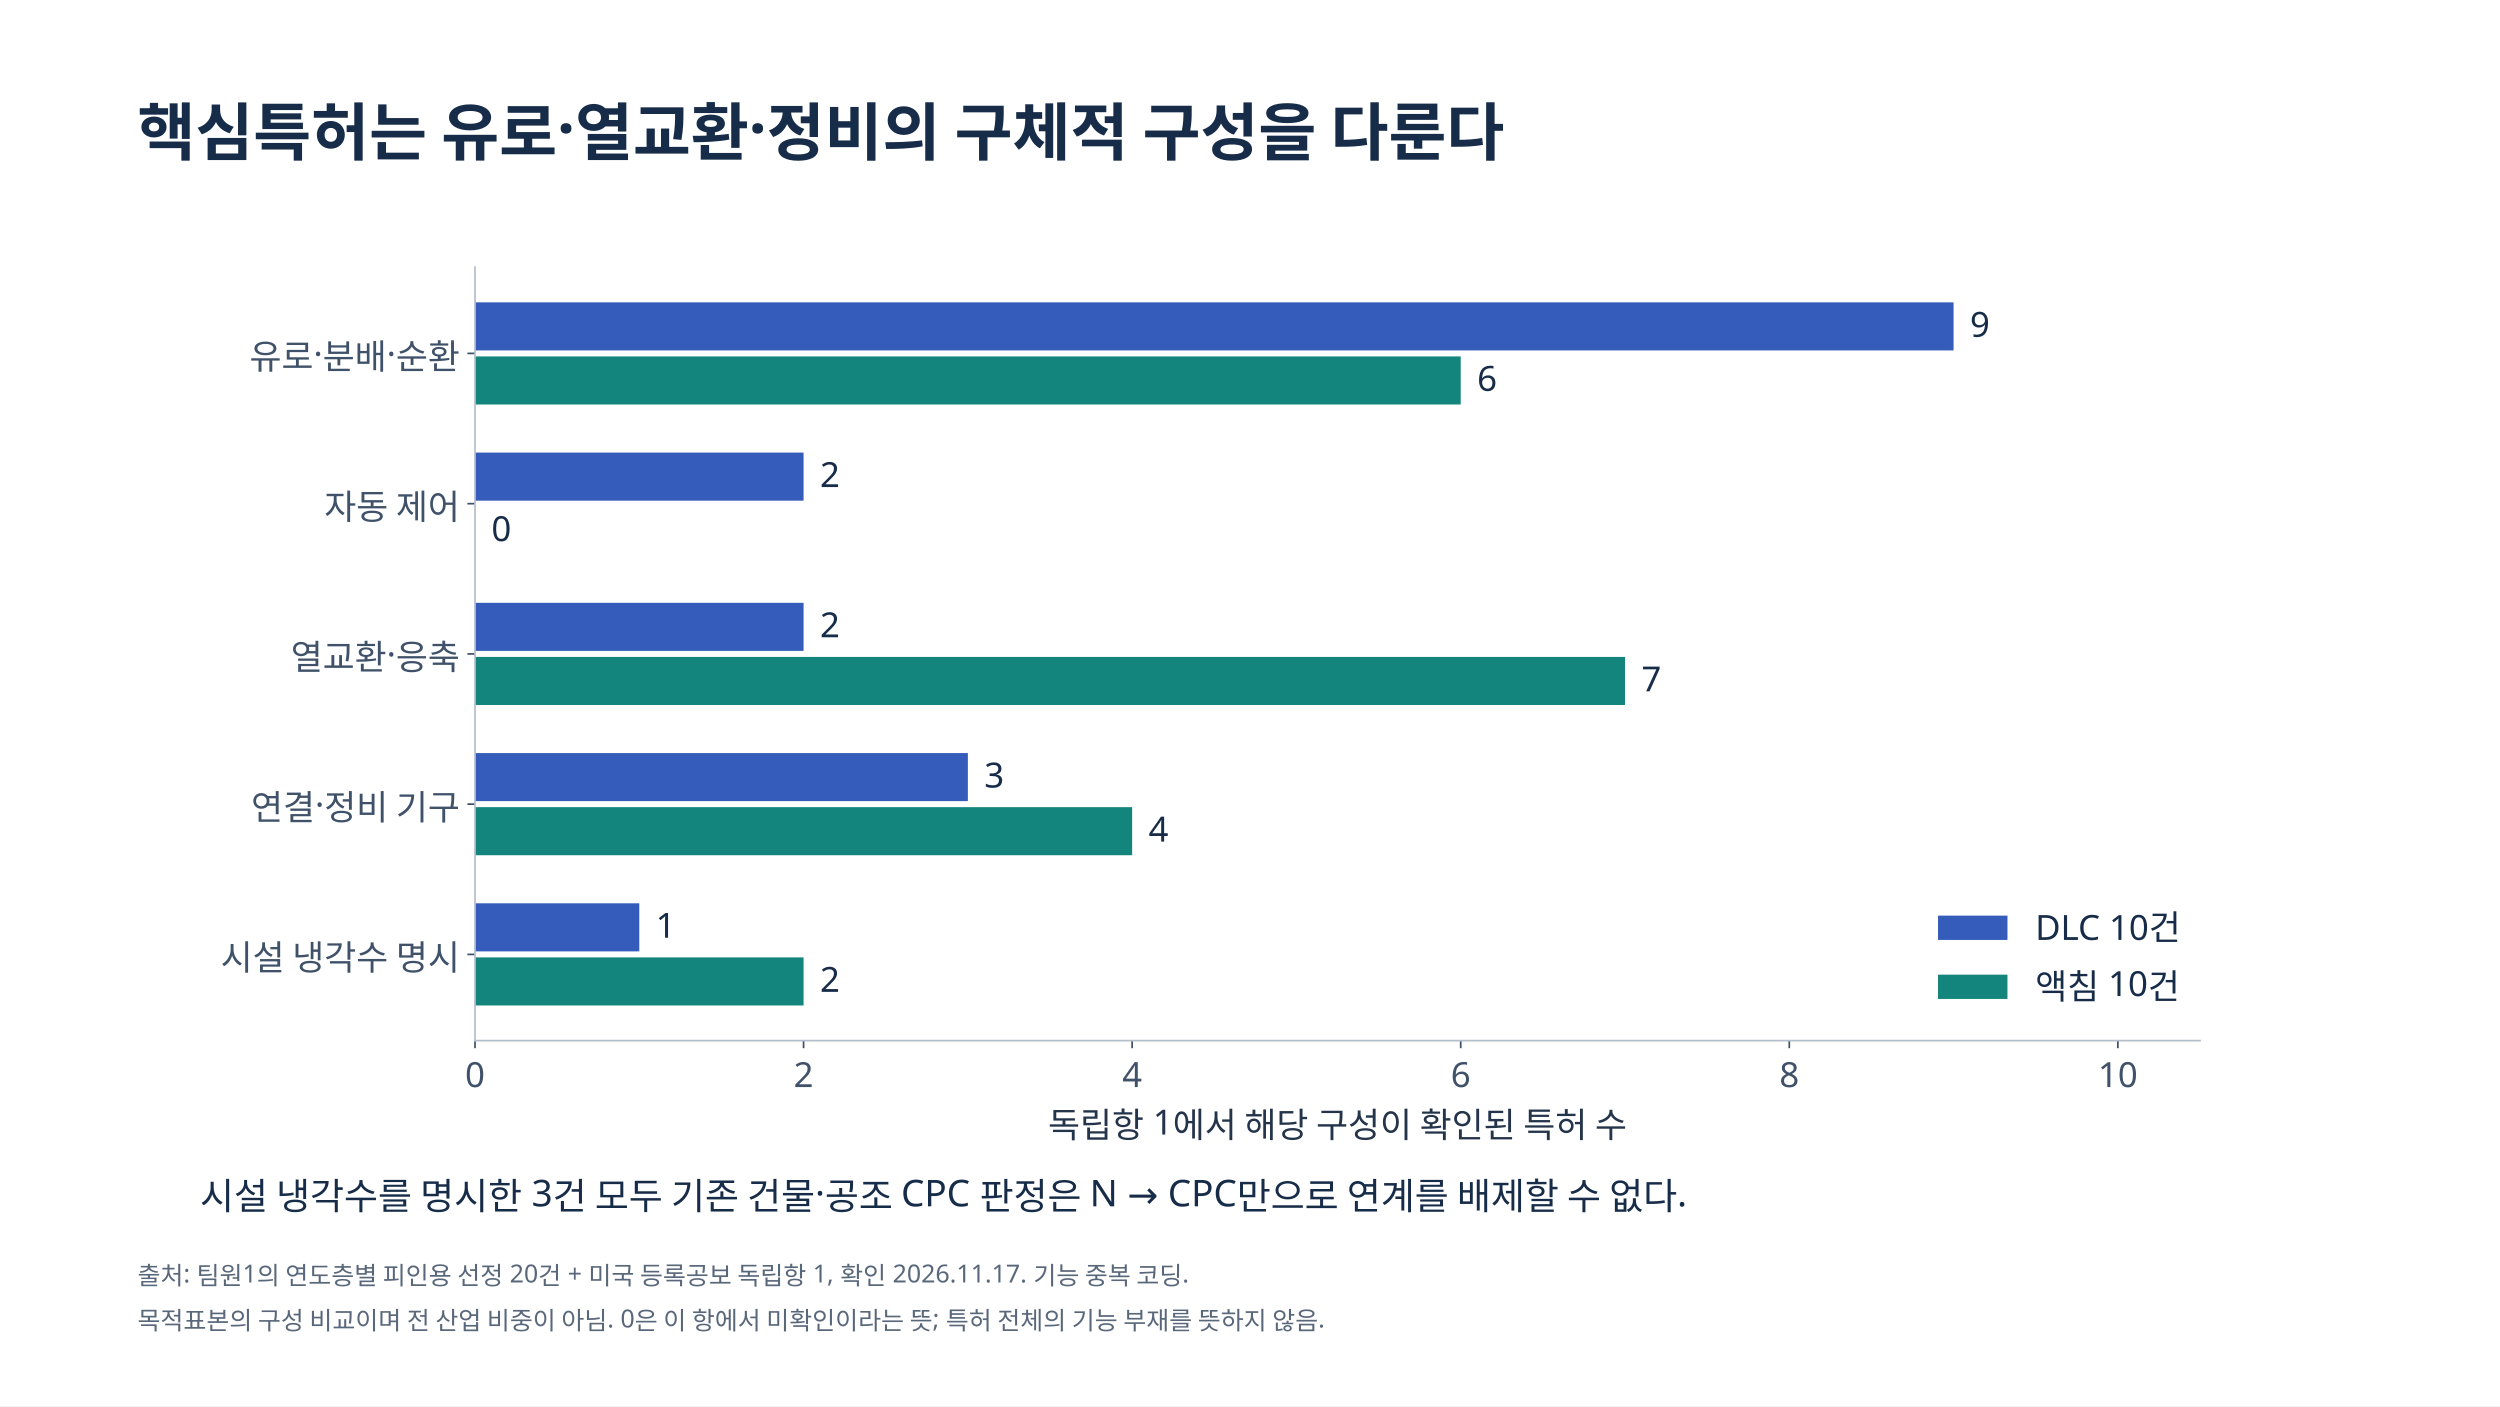
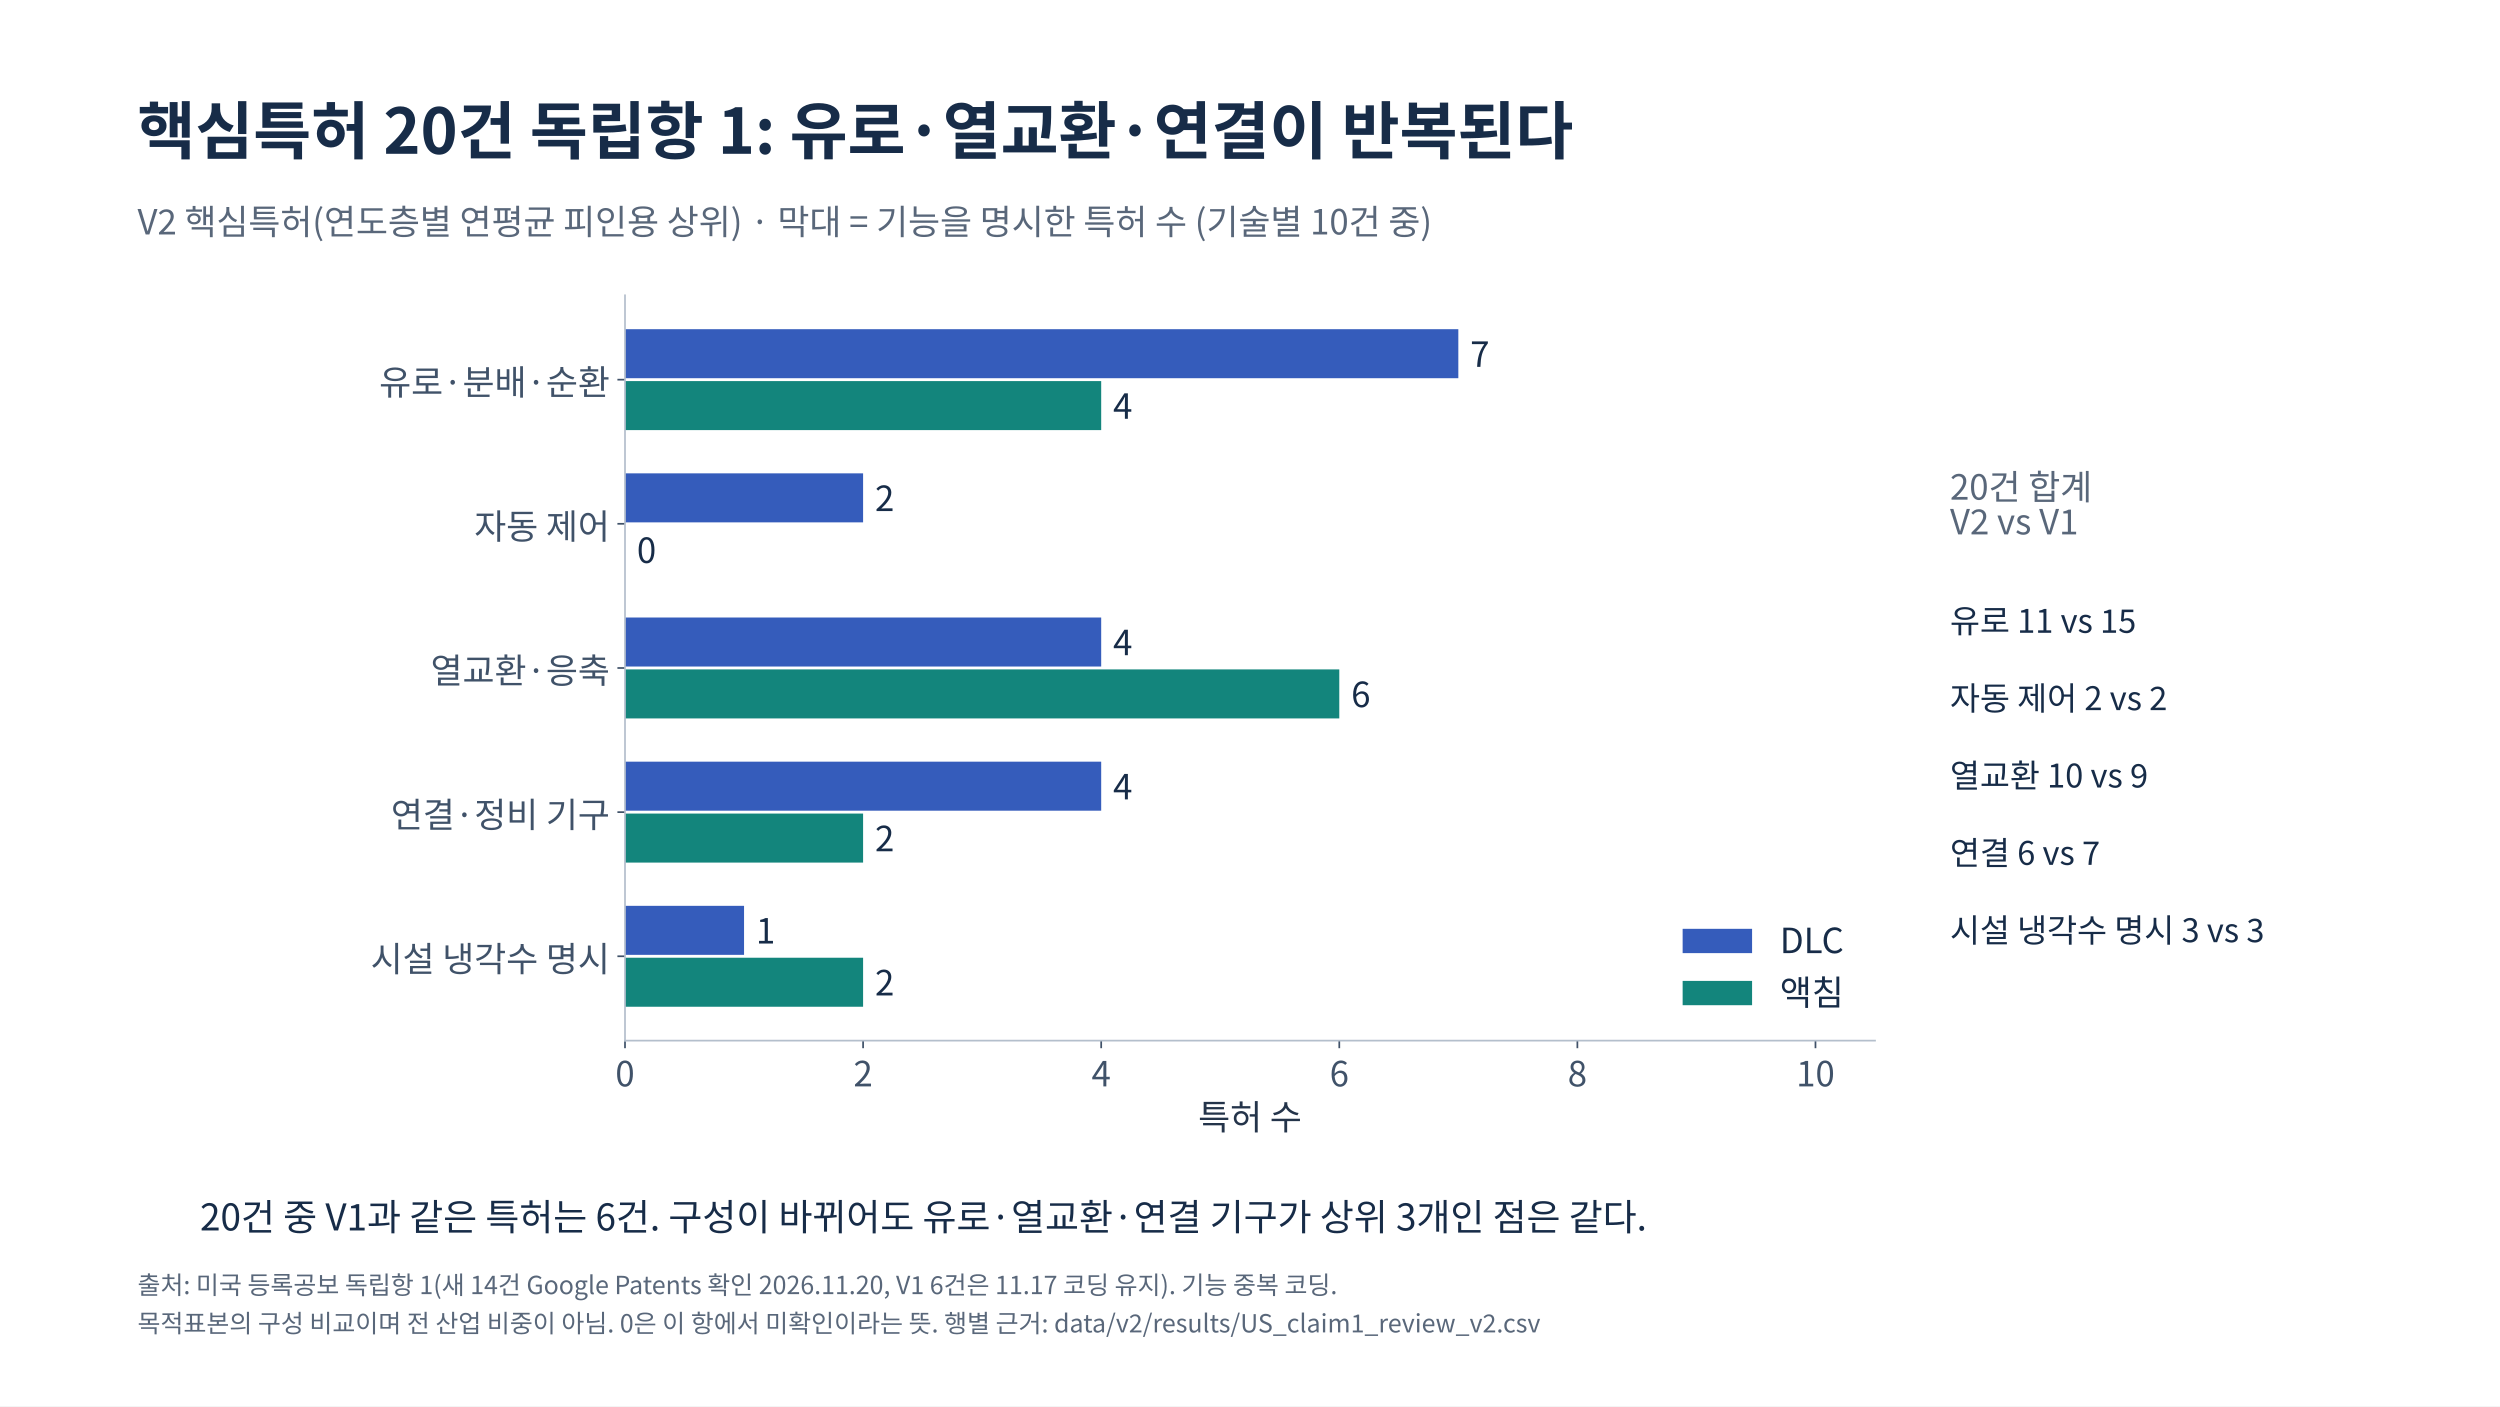
<svg xmlns="http://www.w3.org/2000/svg" xmlns:xlink="http://www.w3.org/1999/xlink" width="1152pt" height="648pt" viewBox="0 0 1152 648" version="1.1">
  <defs>
    <style type="text/css">*{stroke-linejoin: round; stroke-linecap: butt}</style>
  </defs>
  <g id="figure_1">
    <g id="patch_1">
-       <path d="M 0 648 L 1152 648 L 1152 0 L 0 0 z " style="fill: #ffffff" />
+       <path d="M 0 648  L 1152 648  L 1152 0  L 0 0  z " style="fill: #ffffff" />
    </g>
    <g id="axes_1">
      <g id="patch_2">
-         <path d="M 218.88 479.52 L 1013.76 479.52 L 1013.76 123.12 L 218.88 123.12 z " style="fill: #ffffff" />
+         <path d="M 288 479.52  L 864 479.52  L 864 136.08  L 288 136.08  z " style="fill: #ffffff" />
      </g>
      <g id="patch_3">
-         <path d="M 218.88 139.32 L 900.206 139.32 L 900.206 161.474 L 218.88 161.474 z " clip-path="url(#p33b5a8081a)" style="fill: #355cbb" />
+         <path d="M 288 151.691  L 672 151.691  L 672 174.277  L 288 174.277  z " clip-path="url(#p9d37229c1d)" style="fill: #355cbb" />
      </g>
      <g id="patch_4">
-         <path d="M 218.88 208.551 L 370.286 208.551 L 370.286 230.705 L 218.88 230.705 z " clip-path="url(#p33b5a8081a)" style="fill: #355cbb" />
+         <path d="M 288 218.12  L 397.714 218.12  L 397.714 240.706  L 288 240.706  z " clip-path="url(#p9d37229c1d)" style="fill: #355cbb" />
      </g>
      <g id="patch_5">
-         <path d="M 218.88 277.782 L 370.286 277.782 L 370.286 299.935 L 218.88 299.935 z " clip-path="url(#p33b5a8081a)" style="fill: #355cbb" />
+         <path d="M 288 284.55  L 507.429 284.55  L 507.429 307.136  L 288 307.136  z " clip-path="url(#p9d37229c1d)" style="fill: #355cbb" />
      </g>
      <g id="patch_6">
-         <path d="M 218.88 347.012 L 445.989 347.012 L 445.989 369.166 L 218.88 369.166 z " clip-path="url(#p33b5a8081a)" style="fill: #355cbb" />
+         <path d="M 288 350.979  L 507.429 350.979  L 507.429 373.565  L 288 373.565  z " clip-path="url(#p9d37229c1d)" style="fill: #355cbb" />
      </g>
      <g id="patch_7">
-         <path d="M 218.88 416.243 L 294.583 416.243 L 294.583 438.397 L 218.88 438.397 z " clip-path="url(#p33b5a8081a)" style="fill: #355cbb" />
+         <path d="M 288 417.409  L 342.857 417.409  L 342.857 439.995  L 288 439.995  z " clip-path="url(#p9d37229c1d)" style="fill: #355cbb" />
      </g>
      <g id="patch_8">
-         <path d="M 218.88 164.243 L 673.097 164.243 L 673.097 186.397 L 218.88 186.397 z " clip-path="url(#p33b5a8081a)" style="fill: #13857c" />
+         <path d="M 288 175.605  L 507.429 175.605  L 507.429 198.191  L 288 198.191  z " clip-path="url(#p9d37229c1d)" style="fill: #13857c" />
      </g>
      <g id="patch_9">
-         <path d="M 218.88 233.474 L 218.88 233.474 L 218.88 255.628 L 218.88 255.628 z " clip-path="url(#p33b5a8081a)" style="fill: #13857c" />
+         <path d="M 288 242.035  L 288 242.035  L 288 264.621  L 288 264.621  z " clip-path="url(#p9d37229c1d)" style="fill: #13857c" />
      </g>
      <g id="patch_10">
-         <path d="M 218.88 302.705 L 748.8 302.705 L 748.8 324.858 L 218.88 324.858 z " clip-path="url(#p33b5a8081a)" style="fill: #13857c" />
+         <path d="M 288 308.464  L 617.143 308.464  L 617.143 331.05  L 288 331.05  z " clip-path="url(#p9d37229c1d)" style="fill: #13857c" />
      </g>
      <g id="patch_11">
-         <path d="M 218.88 371.935 L 521.691 371.935 L 521.691 394.089 L 218.88 394.089 z " clip-path="url(#p33b5a8081a)" style="fill: #13857c" />
+         <path d="M 288 374.894  L 397.714 374.894  L 397.714 397.48  L 288 397.48  z " clip-path="url(#p9d37229c1d)" style="fill: #13857c" />
      </g>
      <g id="patch_12">
-         <path d="M 218.88 441.166 L 370.286 441.166 L 370.286 463.32 L 218.88 463.32 z " clip-path="url(#p33b5a8081a)" style="fill: #13857c" />
+         <path d="M 288 441.323  L 397.714 441.323  L 397.714 463.909  L 288 463.909  z " clip-path="url(#p9d37229c1d)" style="fill: #13857c" />
      </g>
      <g id="matplotlib.axis_1">
        <g id="xtick_1">
          <g id="line2d_1">
            <defs>
-               <path id="m9388b7442b" d="M 0 0 L 0 3.5 " style="stroke: #405269; stroke-width: 0.8" />
+               <path id="m65d54bdeb3" d="M 0 0  L 0 3.5  " style="stroke: #405269; stroke-width: 0.8" />
            </defs>
            <g>
-               <use xlink:href="#m9388b7442b" x="218.88" y="479.52" style="fill: #405269; stroke: #405269; stroke-width: 0.8" />
+               <use xlink:href="#m65d54bdeb3" x="288" y="479.52" style="fill: #405269; stroke: #405269; stroke-width: 0.8" />
            </g>
          </g>
          <g id="text_1">
-             <text style="font-size: 16px; font-family: 'Apple SD Gothic Neo'; text-anchor: middle; fill: #405269" x="218.88" y="500.92" transform="rotate(-0 218.88 500.92)">0</text>
+             <text style="font-size: 16px; font-family: 'Noto Sans CJK KR'; text-anchor: middle; fill: #405269" x="288" y="500.6" transform="rotate(-0 288 500.6)">0</text>
          </g>
        </g>
        <g id="xtick_2">
          <g id="line2d_2">
            <g>
-               <use xlink:href="#m9388b7442b" x="370.286" y="479.52" style="fill: #405269; stroke: #405269; stroke-width: 0.8" />
+               <use xlink:href="#m65d54bdeb3" x="397.714" y="479.52" style="fill: #405269; stroke: #405269; stroke-width: 0.8" />
            </g>
          </g>
          <g id="text_2">
-             <text style="font-size: 16px; font-family: 'Apple SD Gothic Neo'; text-anchor: middle; fill: #405269" x="370.286" y="500.92" transform="rotate(-0 370.2857 500.92)">2</text>
+             <text style="font-size: 16px; font-family: 'Noto Sans CJK KR'; text-anchor: middle; fill: #405269" x="397.714" y="500.6" transform="rotate(-0 397.7143 500.6)">2</text>
          </g>
        </g>
        <g id="xtick_3">
          <g id="line2d_3">
            <g>
-               <use xlink:href="#m9388b7442b" x="521.691" y="479.52" style="fill: #405269; stroke: #405269; stroke-width: 0.8" />
+               <use xlink:href="#m65d54bdeb3" x="507.429" y="479.52" style="fill: #405269; stroke: #405269; stroke-width: 0.8" />
            </g>
          </g>
          <g id="text_3">
-             <text style="font-size: 16px; font-family: 'Apple SD Gothic Neo'; text-anchor: middle; fill: #405269" x="521.691" y="500.92" transform="rotate(-0 521.6914 500.92)">4</text>
+             <text style="font-size: 16px; font-family: 'Noto Sans CJK KR'; text-anchor: middle; fill: #405269" x="507.429" y="500.6" transform="rotate(-0 507.4286 500.6)">4</text>
          </g>
        </g>
        <g id="xtick_4">
          <g id="line2d_4">
            <g>
-               <use xlink:href="#m9388b7442b" x="673.097" y="479.52" style="fill: #405269; stroke: #405269; stroke-width: 0.8" />
+               <use xlink:href="#m65d54bdeb3" x="617.143" y="479.52" style="fill: #405269; stroke: #405269; stroke-width: 0.8" />
            </g>
          </g>
          <g id="text_4">
-             <text style="font-size: 16px; font-family: 'Apple SD Gothic Neo'; text-anchor: middle; fill: #405269" x="673.097" y="500.92" transform="rotate(-0 673.0971 500.92)">6</text>
+             <text style="font-size: 16px; font-family: 'Noto Sans CJK KR'; text-anchor: middle; fill: #405269" x="617.143" y="500.6" transform="rotate(-0 617.1429 500.6)">6</text>
          </g>
        </g>
        <g id="xtick_5">
          <g id="line2d_5">
            <g>
-               <use xlink:href="#m9388b7442b" x="824.503" y="479.52" style="fill: #405269; stroke: #405269; stroke-width: 0.8" />
+               <use xlink:href="#m65d54bdeb3" x="726.857" y="479.52" style="fill: #405269; stroke: #405269; stroke-width: 0.8" />
            </g>
          </g>
          <g id="text_5">
-             <text style="font-size: 16px; font-family: 'Apple SD Gothic Neo'; text-anchor: middle; fill: #405269" x="824.503" y="500.92" transform="rotate(-0 824.5029 500.92)">8</text>
+             <text style="font-size: 16px; font-family: 'Noto Sans CJK KR'; text-anchor: middle; fill: #405269" x="726.857" y="500.6" transform="rotate(-0 726.8571 500.6)">8</text>
          </g>
        </g>
        <g id="xtick_6">
          <g id="line2d_6">
            <g>
-               <use xlink:href="#m9388b7442b" x="975.909" y="479.52" style="fill: #405269; stroke: #405269; stroke-width: 0.8" />
+               <use xlink:href="#m65d54bdeb3" x="836.571" y="479.52" style="fill: #405269; stroke: #405269; stroke-width: 0.8" />
            </g>
          </g>
          <g id="text_6">
-             <text style="font-size: 16px; font-family: 'Apple SD Gothic Neo'; text-anchor: middle; fill: #405269" x="975.909" y="500.92" transform="rotate(-0 975.9086 500.92)">10</text>
+             <text style="font-size: 16px; font-family: 'Noto Sans CJK KR'; text-anchor: middle; fill: #405269" x="836.571" y="500.6" transform="rotate(-0 836.5714 500.6)">10</text>
          </g>
        </g>
        <g id="text_7">
-           <text style="font-size: 16px; font-family: 'Apple SD Gothic Neo'; text-anchor: middle; fill: #24344a" x="616.32" y="524.12" transform="rotate(-0 616.32 524.12)">독립항 1에서 해당 구성이 확인된 특허 수</text>
+           <text style="font-size: 16px; font-family: 'Noto Sans CJK KR', 'Noto Sans CJK JP'; text-anchor: middle; fill: #24344a" x="576" y="520.6" transform="rotate(-0 576 520.6)">특허 수</text>
        </g>
      </g>
      <g id="matplotlib.axis_2">
        <g id="ytick_1">
          <g id="line2d_7">
            <defs>
-               <path id="mb89a30abad" d="M 0 0 L -3.5 0 " style="stroke: #405269; stroke-width: 0.8" />
+               <path id="m17f4041294" d="M 0 0  L -3.5 0  " style="stroke: #405269; stroke-width: 0.8" />
            </defs>
            <g>
-               <use xlink:href="#mb89a30abad" x="218.88" y="162.858" style="fill: #405269; stroke: #405269; stroke-width: 0.8" />
+               <use xlink:href="#m17f4041294" x="288" y="174.941" style="fill: #405269; stroke: #405269; stroke-width: 0.8" />
            </g>
          </g>
          <g id="text_8">
-             <text style="font-size: 16px; font-family: 'Apple SD Gothic Neo'; text-anchor: end; fill: #405269" x="211.88" y="170.058" transform="rotate(-0 211.88 170.0585)">유로·분배·순환</text>
+             <text style="font-size: 16px; font-family: 'Noto Sans CJK KR', 'Noto Sans CJK JP'; text-anchor: end; fill: #405269" x="281" y="181.981" transform="rotate(-0 281 181.9812)">유로·분배·순환</text>
          </g>
        </g>
        <g id="ytick_2">
          <g id="line2d_8">
            <g>
-               <use xlink:href="#mb89a30abad" x="218.88" y="232.089" style="fill: #405269; stroke: #405269; stroke-width: 0.8" />
+               <use xlink:href="#m17f4041294" x="288" y="241.371" style="fill: #405269; stroke: #405269; stroke-width: 0.8" />
            </g>
          </g>
          <g id="text_9">
-             <text style="font-size: 16px; font-family: 'Apple SD Gothic Neo'; text-anchor: end; fill: #405269" x="211.88" y="239.289" transform="rotate(-0 211.88 239.2892)">자동 제어</text>
+             <text style="font-size: 16px; font-family: 'Noto Sans CJK KR', 'Noto Sans CJK JP'; text-anchor: end; fill: #405269" x="281" y="248.411" transform="rotate(-0 281 248.4106)">자동 제어</text>
          </g>
        </g>
        <g id="ytick_3">
          <g id="line2d_9">
            <g>
-               <use xlink:href="#mb89a30abad" x="218.88" y="301.32" style="fill: #405269; stroke: #405269; stroke-width: 0.8" />
+               <use xlink:href="#m17f4041294" x="288" y="307.8" style="fill: #405269; stroke: #405269; stroke-width: 0.8" />
            </g>
          </g>
          <g id="text_10">
-             <text style="font-size: 16px; font-family: 'Apple SD Gothic Neo'; text-anchor: end; fill: #405269" x="211.88" y="308.52" transform="rotate(-0 211.88 308.52)">열교환·응축</text>
+             <text style="font-size: 16px; font-family: 'Noto Sans CJK KR', 'Noto Sans CJK JP'; text-anchor: end; fill: #405269" x="281" y="314.84" transform="rotate(-0 281 314.84)">열교환·응축</text>
          </g>
        </g>
        <g id="ytick_4">
          <g id="line2d_10">
            <g>
-               <use xlink:href="#mb89a30abad" x="218.88" y="370.551" style="fill: #405269; stroke: #405269; stroke-width: 0.8" />
+               <use xlink:href="#m17f4041294" x="288" y="374.229" style="fill: #405269; stroke: #405269; stroke-width: 0.8" />
            </g>
          </g>
          <g id="text_11">
-             <text style="font-size: 16px; font-family: 'Apple SD Gothic Neo'; text-anchor: end; fill: #405269" x="211.88" y="377.751" transform="rotate(-0 211.88 377.7508)">연결·정비 기구</text>
+             <text style="font-size: 16px; font-family: 'Noto Sans CJK KR', 'Noto Sans CJK JP'; text-anchor: end; fill: #405269" x="281" y="381.269" transform="rotate(-0 281 381.2694)">연결·정비 기구</text>
          </g>
        </g>
        <g id="ytick_5">
          <g id="line2d_11">
            <g>
-               <use xlink:href="#mb89a30abad" x="218.88" y="439.782" style="fill: #405269; stroke: #405269; stroke-width: 0.8" />
+               <use xlink:href="#m17f4041294" x="288" y="440.659" style="fill: #405269; stroke: #405269; stroke-width: 0.8" />
            </g>
          </g>
          <g id="text_12">
-             <text style="font-size: 16px; font-family: 'Apple SD Gothic Neo'; text-anchor: end; fill: #405269" x="211.88" y="446.982" transform="rotate(-0 211.88 446.9815)">시설 냉각수 명시</text>
+             <text style="font-size: 16px; font-family: 'Noto Sans CJK KR', 'Noto Sans CJK JP'; text-anchor: end; fill: #405269" x="281" y="447.699" transform="rotate(-0 281 447.6988)">시설 냉각수 명시</text>
          </g>
        </g>
      </g>
      <g id="patch_13">
-         <path d="M 218.88 479.52 L 218.88 123.12 " style="fill: none; stroke: #b4bfcc; stroke-width: 0.8; stroke-linejoin: miter; stroke-linecap: square" />
+         <path d="M 288 479.52  L 288 136.08  " style="fill: none; stroke: #b4bfcc; stroke-width: 0.8; stroke-linejoin: miter; stroke-linecap: square" />
      </g>
      <g id="patch_14">
-         <path d="M 218.88 479.52 L 1013.76 479.52 " style="fill: none; stroke: #b4bfcc; stroke-width: 0.8; stroke-linejoin: miter; stroke-linecap: square" />
+         <path d="M 288 479.52  L 864 479.52  " style="fill: none; stroke: #b4bfcc; stroke-width: 0.8; stroke-linejoin: miter; stroke-linecap: square" />
      </g>
      <g id="text_13">
-         <text style="font-size: 16px; font-family: 'Apple SD Gothic Neo'; text-anchor: start; fill: #172c48" x="907.776" y="155.197" transform="rotate(-0 907.776 155.1969)">9</text>
+         <text style="font-size: 16px; font-family: 'Noto Sans CJK KR'; text-anchor: start; fill: #172c48" x="677.486" y="169.064" transform="rotate(-0 677.4857 169.0639)">7</text>
      </g>
      <g id="text_14">
-         <text style="font-size: 16px; font-family: 'Apple SD Gothic Neo'; text-anchor: start; fill: #172c48" x="377.856" y="224.428" transform="rotate(-0 377.856 224.4277)">2</text>
+         <text style="font-size: 16px; font-family: 'Noto Sans CJK KR'; text-anchor: start; fill: #172c48" x="403.2" y="235.493" transform="rotate(-0 403.2 235.4933)">2</text>
      </g>
      <g id="text_15">
-         <text style="font-size: 16px; font-family: 'Apple SD Gothic Neo'; text-anchor: start; fill: #172c48" x="377.856" y="293.658" transform="rotate(-0 377.856 293.6585)">2</text>
+         <text style="font-size: 16px; font-family: 'Noto Sans CJK KR'; text-anchor: start; fill: #172c48" x="512.914" y="301.923" transform="rotate(-0 512.9143 301.9227)">4</text>
      </g>
      <g id="text_16">
-         <text style="font-size: 16px; font-family: 'Apple SD Gothic Neo'; text-anchor: start; fill: #172c48" x="453.559" y="362.889" transform="rotate(-0 453.5589 362.8892)">3</text>
+         <text style="font-size: 16px; font-family: 'Noto Sans CJK KR'; text-anchor: start; fill: #172c48" x="512.914" y="368.352" transform="rotate(-0 512.9143 368.3521)">4</text>
      </g>
      <g id="text_17">
-         <text style="font-size: 16px; font-family: 'Apple SD Gothic Neo'; text-anchor: start; fill: #172c48" x="302.153" y="432.12" transform="rotate(-0 302.1531 432.12)">1</text>
+         <text style="font-size: 16px; font-family: 'Noto Sans CJK KR'; text-anchor: start; fill: #172c48" x="348.343" y="434.782" transform="rotate(-0 348.3429 434.7815)">1</text>
      </g>
      <g id="text_18">
-         <text style="font-size: 16px; font-family: 'Apple SD Gothic Neo'; text-anchor: start; fill: #172c48" x="680.667" y="180.12" transform="rotate(-0 680.6674 180.12)">6</text>
+         <text style="font-size: 16px; font-family: 'Noto Sans CJK KR'; text-anchor: start; fill: #172c48" x="512.914" y="192.978" transform="rotate(-0 512.9143 192.9785)">4</text>
      </g>
      <g id="text_19">
-         <text style="font-size: 16px; font-family: 'Apple SD Gothic Neo'; text-anchor: start; fill: #172c48" x="226.45" y="249.351" transform="rotate(-0 226.4503 249.3508)">0</text>
+         <text style="font-size: 16px; font-family: 'Noto Sans CJK KR'; text-anchor: start; fill: #172c48" x="293.486" y="259.408" transform="rotate(-0 293.4857 259.4079)">0</text>
      </g>
      <g id="text_20">
-         <text style="font-size: 16px; font-family: 'Apple SD Gothic Neo'; text-anchor: start; fill: #172c48" x="756.37" y="318.582" transform="rotate(-0 756.3703 318.5815)">7</text>
+         <text style="font-size: 16px; font-family: 'Noto Sans CJK KR'; text-anchor: start; fill: #172c48" x="622.629" y="325.837" transform="rotate(-0 622.6286 325.8373)">6</text>
      </g>
      <g id="text_21">
-         <text style="font-size: 16px; font-family: 'Apple SD Gothic Neo'; text-anchor: start; fill: #172c48" x="529.262" y="387.812" transform="rotate(-0 529.2617 387.8123)">4</text>
+         <text style="font-size: 16px; font-family: 'Noto Sans CJK KR'; text-anchor: start; fill: #172c48" x="403.2" y="392.267" transform="rotate(-0 403.2 392.2667)">2</text>
      </g>
      <g id="text_22">
-         <text style="font-size: 16px; font-family: 'Apple SD Gothic Neo'; text-anchor: start; fill: #172c48" x="377.856" y="457.043" transform="rotate(-0 377.856 457.0431)">2</text>
+         <text style="font-size: 16px; font-family: 'Noto Sans CJK KR'; text-anchor: start; fill: #172c48" x="403.2" y="458.696" transform="rotate(-0 403.2 458.6961)">2</text>
      </g>
      <g id="legend_1">
        <g id="patch_15">
-           <path d="M 893.04 433.12 L 925.04 433.12 L 925.04 421.92 L 893.04 421.92 z " style="fill: #355cbb" />
+           <path d="M 775.36 439.2  L 807.36 439.2  L 807.36 428  L 775.36 428  z " style="fill: #355cbb" />
        </g>
        <g id="text_23">
-           <text style="font-size: 16px; font-family: 'Apple SD Gothic Neo'; text-anchor: start; fill: #172c48" x="937.84" y="433.12" transform="rotate(-0 937.84 433.12)">DLC 10건</text>
+           <text style="font-size: 16px; font-family: 'Noto Sans CJK KR'; text-anchor: start; fill: #172c48" x="820.16" y="439.2" transform="rotate(-0 820.16 439.2)">DLC</text>
        </g>
        <g id="patch_16">
-           <path d="M 893.04 460.32 L 925.04 460.32 L 925.04 449.12 L 893.04 449.12 z " style="fill: #13857c" />
+           <path d="M 775.36 463.2  L 807.36 463.2  L 807.36 452  L 775.36 452  z " style="fill: #13857c" />
        </g>
        <g id="text_24">
-           <text style="font-size: 16px; font-family: 'Apple SD Gothic Neo'; text-anchor: start; fill: #172c48" x="937.84" y="460.32" transform="rotate(-0 937.84 460.32)">액침 10건</text>
+           <text style="font-size: 16px; font-family: 'Noto Sans CJK KR', 'Noto Sans CJK JP'; text-anchor: start; fill: #172c48" x="820.16" y="463.2" transform="rotate(-0 820.16 463.2)">액침</text>
        </g>
      </g>
    </g>
    <g id="text_25">
-       <text style="font-weight: 700; font-size: 29px; font-family: 'Apple SD Gothic Neo'; text-anchor: start; fill: #172c48" x="63.36" y="71.46" transform="rotate(-0 63.36 71.46)">핵심특허는 유로·열교환·정비의 구체적 구성을 다룬다</text>
+       <text style="font-weight: 700; font-size: 29px; font-family: 'Noto Sans CJK KR', 'Noto Sans CJK JP'; text-anchor: start; fill: #172c48" x="63.36" y="70.88" transform="rotate(-0 63.36 70.88)">핵심특허 20건 독립항 1: 유로·열교환·연결이 반복된다</text>
    </g>
    <g id="text_26">
-       <text style="font-size: 17px; font-family: 'Apple SD Gothic Neo'; text-anchor: start; fill: #172c48" x="92.16" y="557.28" transform="rotate(-0 92.16 557.28)">시설 냉각수를 명시한 3건 모두 기존 건물·공조 CPC 판정은 N → CPC만으로 연계를 배제할 수 없다.</text>
+       <text style="font-size: 16px; font-family: 'Noto Sans CJK KR', 'Noto Sans CJK JP'; text-anchor: start; fill: #59677a" x="63.36" y="108.04" transform="rotate(-0 63.36 108.04)">V2 핵심특허(연도층별 연평균 피인용 상위) · 막대 = 기능을 명시한 특허 수 (기술별 10건 중)</text>
    </g>
    <g id="text_27">
-       <text style="font-size: 11.5px; font-family: 'Apple SD Gothic Neo'; fill: #59677a" transform="translate(63.36 591.9075)">출처: 팀원1의 연도층별 피인용 선정 20건 + 미국 등록공보 독립항 1, 확인 2026.11.17. 기능 중복 코딩.</text>
-       <text style="font-size: 11.5px; font-family: 'Apple SD Gothic Neo'; fill: #59677a" transform="translate(63.36 612.648)">목적표본의 구성 비교이며 전 산업 비중이 아님. 0은 이 항에서 미확인이라는 뜻; 특허 전체의 기능 부재를 뜻하지 않음.</text>
+       <text style="font-size: 16px; font-family: 'Noto Sans CJK KR', 'Noto Sans CJK JP'; fill: #59677a" transform="translate(898.56 230.24)">20건 합계</text>
+       <text style="font-size: 16px; font-family: 'Noto Sans CJK KR', 'Noto Sans CJK JP'; fill: #59677a" transform="translate(898.56 246.24)">V2 vs V1</text>
+     </g>
+     <g id="text_28">
+       <text style="font-size: 15px; font-family: 'Noto Sans CJK KR', 'Noto Sans CJK JP'; text-anchor: start; fill: #172c48" x="898.56" y="291.6" transform="rotate(-0 898.56 291.6)">유로  11 vs 15</text>
+     </g>
+     <g id="text_29">
+       <text style="font-size: 15px; font-family: 'Noto Sans CJK KR', 'Noto Sans CJK JP'; text-anchor: start; fill: #172c48" x="898.56" y="327.24" transform="rotate(-0 898.56 327.24)">자동 제어  2 vs 2</text>
+     </g>
+     <g id="text_30">
+       <text style="font-size: 15px; font-family: 'Noto Sans CJK KR', 'Noto Sans CJK JP'; text-anchor: start; fill: #172c48" x="898.56" y="362.88" transform="rotate(-0 898.56 362.88)">열교환  10 vs 9</text>
+     </g>
+     <g id="text_31">
+       <text style="font-size: 15px; font-family: 'Noto Sans CJK KR', 'Noto Sans CJK JP'; text-anchor: start; fill: #172c48" x="898.56" y="398.52" transform="rotate(-0 898.56 398.52)">연결  6 vs 7</text>
+     </g>
+     <g id="text_32">
+       <text style="font-size: 15px; font-family: 'Noto Sans CJK KR', 'Noto Sans CJK JP'; text-anchor: start; fill: #172c48" x="898.56" y="434.16" transform="rotate(-0 898.56 434.16)">시설 냉각수 명시  3 vs 3</text>
+     </g>
+     <g id="text_33">
+       <text style="font-size: 17px; font-family: 'Noto Sans CJK KR', 'Noto Sans CJK JP'; text-anchor: start; fill: #172c48" x="92.16" y="567" transform="rotate(-0 92.16 567)">20건 중 V1과 같은 특허는 6건. 구성이 바뀌어도 유로·열교환·연결 기구가 상위 3개인 점은 같다.</text>
+     </g>
+     <g id="text_34">
+       <text style="font-size: 11.5px; font-family: 'Noto Sans CJK KR', 'Noto Sans CJK JP'; fill: #59677a" transform="translate(63.36 596.3234)">출처: 미국 등록공보 독립항 1(새 14건 Google Patents 확인 2026.11.20, V1 6건은 11.17 코딩 유지). 기능 중복 코딩.</text>
+       <text style="font-size: 11.5px; font-family: 'Noto Sans CJK KR', 'Noto Sans CJK JP'; fill: #59677a" transform="translate(63.36 613.9813)">목적표본의 구성 비교이며 전 산업 비중이 아님. 0은 이 항에서 미확인이라는 뜻. 행별 근거: data/v2/results/US_claim1_review_v2.csv</text>
    </g>
  </g>
  <defs>
-     <clipPath id="p33b5a8081a">
-       <rect x="218.88" y="123.12" width="794.88" height="356.4" />
+     <clipPath id="p9d37229c1d">
+       <rect x="288" y="136.08" width="576" height="343.44" />
    </clipPath>
  </defs>
</svg>
